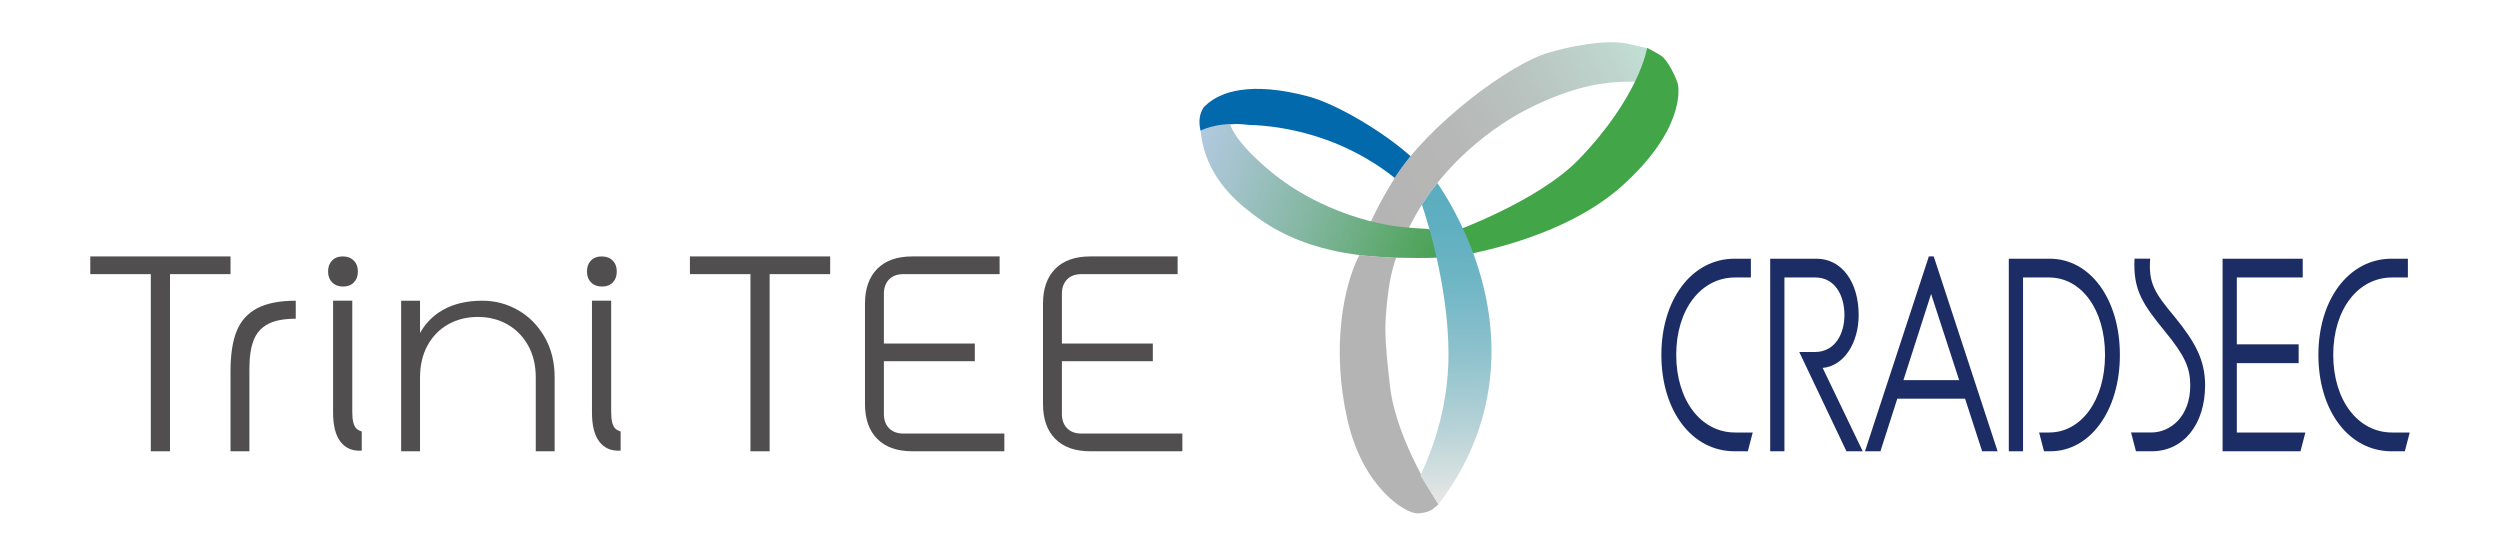
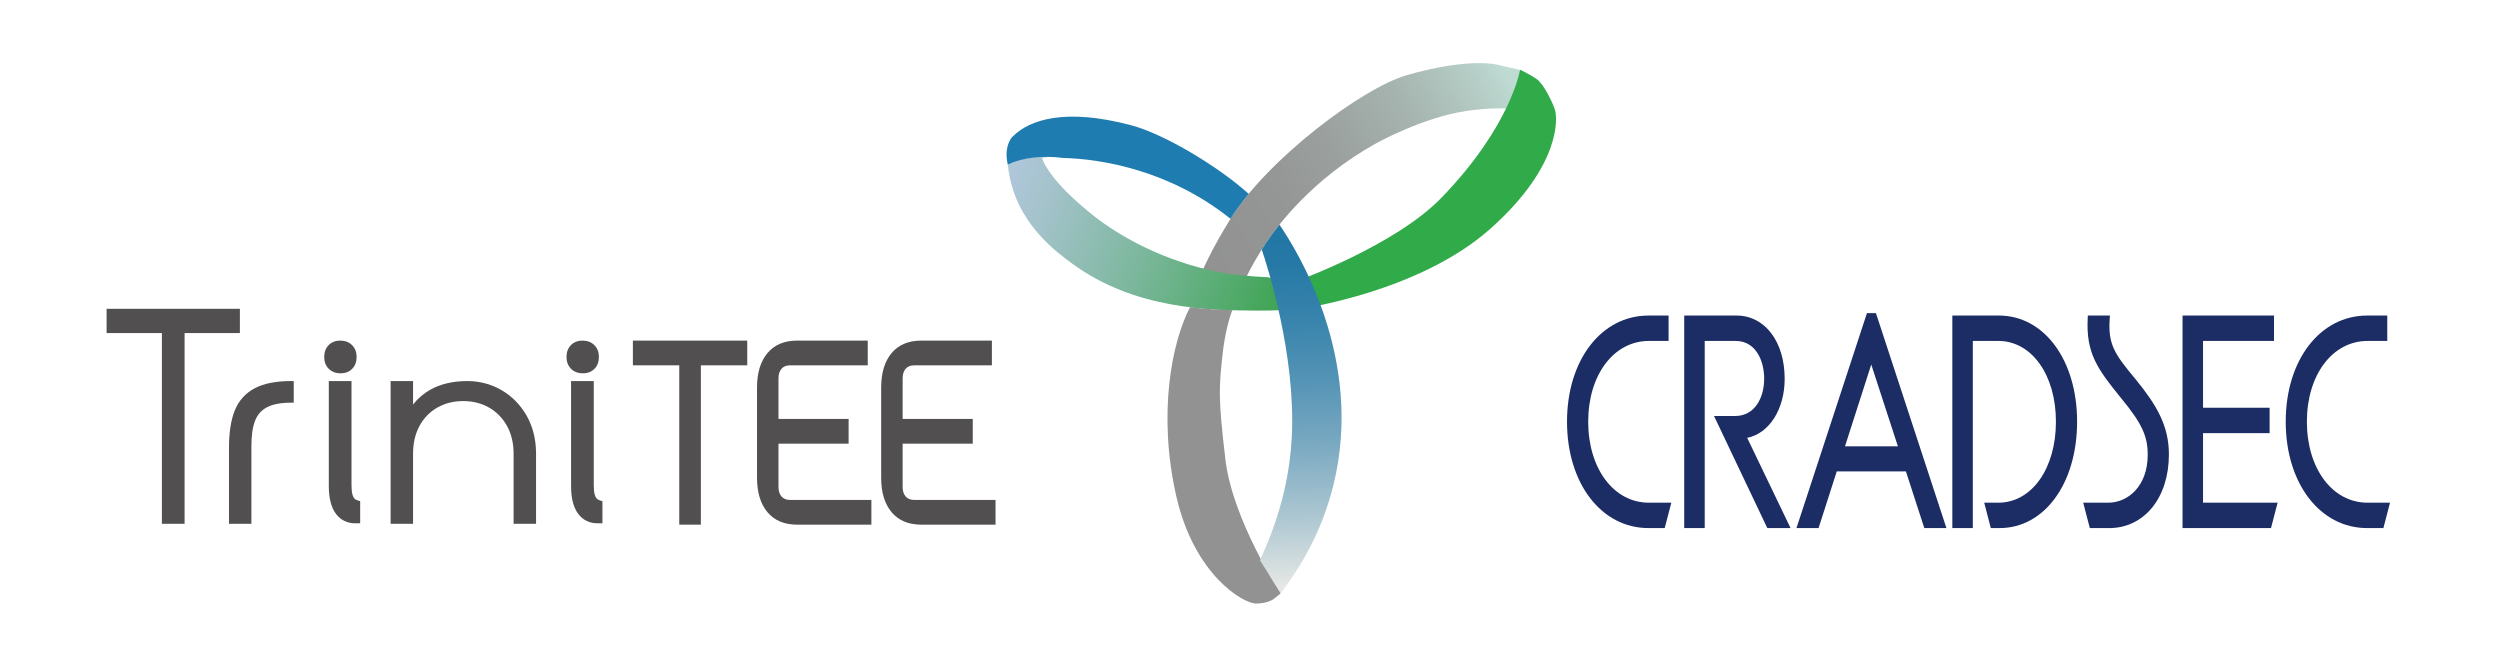
- <svg xmlns="http://www.w3.org/2000/svg" id="_レイヤー_1" data-name="レイヤー_1" width="180" height="40" version="1.1" viewBox="0 0 180 40">
+ <svg xmlns="http://www.w3.org/2000/svg" id="_レイヤー_1" width="150" height="40" version="1.1" viewBox="0 0 150 40">
  <defs>
    <style>
      .st0 {
-         fill: url(#_名称未設定グラデーション_5);
+         fill: url(#_名称未設定グラデーション_2);
      }

      .st1 {
-         fill: #0269ac;
+         fill: #1c2c65;
      }

      .st2 {
-         fill: #01476a;
+         fill: #1e7cb0;
      }

      .st3 {
-         fill: #1c2c65;
+         fill: #929292;
      }

      .st4 {
-         fill: url(#_名称未設定グラデーション_33);
+         fill: url(#_名称未設定グラデーション_4);
      }

      .st5 {
-         fill: #514e50;
+         fill: url(#_名称未設定グラデーション_3);
      }

      .st6 {
-         fill: url(#_名称未設定グラデーション_3);
+         fill: #06496d;
      }

      .st7 {
-         fill: #b5b4b4;
+         fill: #31ab4a;
      }

      .st8 {
-         fill: url(#_名称未設定グラデーション_10);
+         fill: url(#_名称未設定グラデーション_7);
      }

      .st9 {
-         fill: #42a648;
+         fill: #514f50;
      }
    </style>
-     <linearGradient id="_名称未設定グラデーション_10" data-name="名称未設定グラデーション 10" x1="97.876" y1="18.363" x2="97.876" y2="18.363" gradientUnits="userSpaceOnUse">
-       <stop offset=".006" stop-color="#a4aca9" />
-       <stop offset=".245" stop-color="#92a49d" />
-       <stop offset=".72" stop-color="#64917f" />
-       <stop offset=".991" stop-color="#48856c" />
+     <linearGradient id="_名称未設定グラデーション_7" data-name="名称未設定グラデーション 7" x1="71.4" y1="23.565" x2="71.4" y2="23.565" gradientTransform="translate(0 42) scale(1 -1)" gradientUnits="userSpaceOnUse">
+       <stop offset=".006" stop-color="#a6aeab" />
+       <stop offset=".245" stop-color="#94a79f" />
+       <stop offset=".72" stop-color="#669581" />
+       <stop offset=".991" stop-color="#4a8a6f" />
    </linearGradient>
-     <linearGradient id="_名称未設定グラデーション_3" data-name="名称未設定グラデーション 3" x1="98.68" y1="15.002" x2="118.571" y2="4.384" gradientUnits="userSpaceOnUse">
-       <stop offset=".006" stop-color="#b5b4b4" />
-       <stop offset=".319" stop-color="#b6b7b6" />
-       <stop offset=".612" stop-color="#b9c3bf" />
-       <stop offset=".896" stop-color="#bed5cd" />
-       <stop offset=".991" stop-color="#c1ded4" />
+     <linearGradient id="_名称未設定グラデーション_2" data-name="名称未設定グラデーション 2" x1="72.169" y1="26.778" x2="91.183" y2="36.928" gradientTransform="translate(0 42) scale(1 -1)" gradientUnits="userSpaceOnUse">
+       <stop offset=".006" stop-color="#929292" />
+       <stop offset=".245" stop-color="#949595" />
+       <stop offset=".469" stop-color="#9ba19f" />
+       <stop offset=".688" stop-color="#a6b4af" />
+       <stop offset=".901" stop-color="#b6cec7" />
+       <stop offset=".991" stop-color="#bfdcd3" />
    </linearGradient>
-     <linearGradient id="_名称未設定グラデーション_5" data-name="名称未設定グラデーション 5" x1="85.841" y1="10.908" x2="104.921" y2="18.047" gradientUnits="userSpaceOnUse">
-       <stop offset=".006" stop-color="#b1c9de" />
-       <stop offset=".164" stop-color="#a4c3cc" />
-       <stop offset=".479" stop-color="#82b69f" />
-       <stop offset=".918" stop-color="#4ca256" />
-       <stop offset="1" stop-color="#429e48" />
+     <linearGradient id="_名称未設定グラデーション_3" data-name="名称未設定グラデーション 3" x1="59.895" y1="30.691" x2="78.134" y2="23.867" gradientTransform="translate(0 42) scale(1 -1)" gradientUnits="userSpaceOnUse">
+       <stop offset=".006" stop-color="#b1c7db" />
+       <stop offset=".167" stop-color="#a2c2c9" />
+       <stop offset=".49" stop-color="#7bb79c" />
+       <stop offset=".939" stop-color="#3ea453" />
+       <stop offset="1" stop-color="#36a249" />
    </linearGradient>
-     <linearGradient id="_名称未設定グラデーション_33" data-name="名称未設定グラデーション 33" x1="104.948" y1="36.282" x2="104.524" y2="13.158" gradientUnits="userSpaceOnUse">
-       <stop offset=".018" stop-color="#e4e6e4" />
-       <stop offset=".255" stop-color="#b3d1d6" />
-       <stop offset=".479" stop-color="#8cc1cc" />
-       <stop offset=".684" stop-color="#70b6c5" />
-       <stop offset=".865" stop-color="#5fafc0" />
-       <stop offset="1" stop-color="#5aadbf" />
+     <linearGradient id="_名称未設定グラデーション_4" data-name="名称未設定グラデーション 4" x1="78.161" y1="6.435" x2="77.755" y2="28.54" gradientTransform="translate(0 42) scale(1 -1)" gradientUnits="userSpaceOnUse">
+       <stop offset=".018" stop-color="#e5e7e4" />
+       <stop offset=".21" stop-color="#abc6d1" />
+       <stop offset=".402" stop-color="#7aa9c1" />
+       <stop offset=".582" stop-color="#5393b5" />
+       <stop offset=".747" stop-color="#3783ac" />
+       <stop offset=".891" stop-color="#2679a6" />
+       <stop offset="1" stop-color="#2176a5" />
    </linearGradient>
  </defs>
  <g>
-     <path class="st3" d="M119.619,25.549c0-3.993,2.197-6.922,5.272-6.922h1.172v1.352h-1.142c-2.446,0-4.233,2.294-4.233,5.57s1.787,5.591,4.233,5.591h1.274l-.352,1.352h-.952c-3.075,0-5.272-2.908-5.272-6.943Z" />
-     <path class="st3" d="M127.454,18.627h3.324c1.86,0,3.046,1.72,3.046,4.055,0,2.007-1.054,3.666-2.592,3.809l2.885,6h-1.172l-3.398-7.147h1.128c1.421,0,2.124-1.27,2.124-2.662,0-1.475-.732-2.703-2.08-2.703h-2.24v12.513h-1.025v-13.865Z" />
-     <path class="st3" d="M138.878,18.463h.351l4.598,14.028h-1.113l-1.23-3.789h-4.877l-1.216,3.789h-1.113l4.599-14.028ZM141.06,27.371l-2.021-6.205-1.992,6.205h4.013Z" />
-     <path class="st3" d="M144.634,18.627h2.944c2.929,0,5.053,2.929,5.053,6.922,0,4.035-2.153,6.943-5.009,6.943h-.454l-.352-1.352h.718c2.314,0,4.028-2.314,4.028-5.591s-1.713-5.57-4.028-5.57h-1.875v12.513h-1.025v-13.865Z" />
-     <path class="st3" d="M153.436,31.139h1.45c1.406,0,2.812-1.167,2.812-3.379,0-1.249-.366-2.13-1.816-3.891-1.582-1.946-2.314-2.97-2.197-5.243h1.128c-.132,1.782.322,2.458,1.787,4.219,1.464,1.802,2.167,3.092,2.167,4.895,0,2.806-1.552,4.751-3.837,4.751h-1.142l-.352-1.352Z" />
-     <path class="st3" d="M160.026,18.627h5.77v1.352h-4.745v4.813h4.452v1.352h-4.452v4.997h4.935l-.351,1.352h-5.609v-13.865Z" />
-     <path class="st3" d="M166.924,25.549c0-3.993,2.197-6.922,5.272-6.922h1.172v1.352h-1.142c-2.446,0-4.233,2.294-4.233,5.57s1.787,5.591,4.233,5.591h1.274l-.352,1.352h-.952c-3.075,0-5.272-2.908-5.272-6.943Z" />
+     <path class="st8" d="M71.4,18.435" />
+     <path class="st0" d="M71.4,18.435s.201-1.715,2.431-5.307c2.23-3.591,7.918-7.851,10.562-8.614,2.707-.782,4.594-.822,5.444-.632.85.19,1.507.344,1.507.344l-.835,2.288s-1.018-.079-2.52.143c-2.661.393-5.43,1.948-5.43,1.948-3.887,2.152-5.974,5.07-6.422,5.715-1.149,1.655-1.818,3.208-2.211,4.319l-2.526-.203h0Z" />
+     <g>
+       <path class="st6" d="M60.395,9.063" />
+       <path class="st5" d="M77.423,17.014c-.483.057-.987-.385-1.5-.39-.792-.028-1.839-.14-2.321-.213-2.919-.49-5.974-1.8-8.262-3.688-2.079-1.715-2.661-2.766-2.822-3.247.294-.061.722-.091,1.249-.079-1.236-.161-2.385-.028-3.304.391.024.305.078.742.213,1.249.685,2.576,2.686,4.073,3.684,4.8,3.774,2.746,8.227,2.778,11.055,2.799,1.078.008,1.964-.051,2.55-.102l.028-.028c-.168-.828-.563-1.387-.571-1.493Z" />
+       <path class="st6" d="M60.46,9.773c-.018-.078-.032-.154-.042-.227.011.073.025.148.042.227Z" />
+       <path class="st6" d="M77.423,17.014c.004-0.0.008-.001.012-.001-.01-.014-.013-.011-.012.001Z" />
+       <path class="st6" d="M60.412,9.507c-.01-.074-.017-.146-.02-.214.003.068.01.14.02.214Z" />
+       <path class="st6" d="M60.394,9.101c-.003.061-.004.125-.001.192-.003-.067-.002-.13.001-.192Z" />
+       <path class="st6" d="M67.808,10.056c.022.006.045.013.067.019-.022-.006-.045-.013-.067-.019Z" />
+       <path class="st6" d="M68.513,10.27c.004.001.008.003.012.004-.004-.001-.008-.003-.012-.004Z" />
+       <path class="st6" d="M64.22,9.418c.012.001.025.002.037.002-.012-.001-.025-.002-.037-.002Z" />
+       <path class="st6" d="M69.173,10.498c.033.012.066.024.099.036-.033-.012-.066-.024-.099-.036Z" />
+       <path class="st6" d="M69.923,10.789c.018.008.036.016.055.023-.018-.008-.036-.016-.055-.023Z" />
+     </g>
+     <path class="st7" d="M77.966,18.535s7.152-.972,11.467-4.82c4.315-3.848,3.988-6.715,3.873-7.098s-.657-1.573-1.118-1.883-.985-.55-.985-.55c0,0-.523,3.338-4.704,7.669-2.791,2.892-8.713,5.019-8.663,4.993,0,0,.129,1.689.129,1.689Z" />
+     <path class="st3" d="M73.339,21.388c.162-1.542.488-2.491.596-2.774-.744-.021-1.689-.081-2.535-.179-1.097,2.095-1.95,6.426-.814,11.375,1.076,4.685,4.008,6.411,4.787,6.404.704-.007,1.055-.276,1.055-.276.218-.166.418-.348.418-.348,0,0-2.885-4.335-3.323-8.035-.439-3.7-.38-4.301-.184-6.166Z" />
+     <path class="st2" d="M73.832,13.128c.304-.489.674-.991,1.09-1.495-1.791-1.619-5.034-3.581-7.046-4.116-3.935-1.046-6.088-.35-7.103.665l-.097.097-.068.119c-.153.268-.312.75-.143,1.47.919-.419,2.068-.553,3.305-.391,2.363.054,6.454.761,10.062,3.653 0-.001.001-.001.001-.002Z" />
+     <path class="st4" d="M76.137,14.319c-.153.22-.296.438-.432.654.3.883,2.055,6.287,1.803,11.244-.095,1.877-.516,4.414-1.912,7.398l1.25,1.974c1.107-1.438,2.462-3.626,3.171-6.531,1.852-7.582-2.212-14.062-3.251-15.58-.31.387-.519.683-.629.841Z" />
  </g>
  <g>
-     <path class="st5" d="M10.857,19.738h-4.357v-1.275h10.097v1.275h-4.357v12.754h-1.382v-12.754Z" />
-     <path class="st5" d="M17.043,23.83c.298-.73.79-1.275,1.477-1.637.687-.361,1.612-.542,2.774-.542v1.297c-.85,0-1.516.127-1.998.383-.482.255-.826.641-1.031,1.158-.206.517-.308,1.208-.308,2.072v5.931h-1.36v-5.782c0-1.19.149-2.15.446-2.88Z" />
-     <path class="st5" d="M23.919,20.333c-.199-.198-.298-.46-.298-.786,0-.326.096-.588.287-.787.191-.198.45-.298.776-.298.326,0,.588.099.786.298.198.199.298.461.298.787,0,.326-.096.588-.287.786-.191.199-.45.298-.776.298-.326,0-.588-.099-.787-.298Z" />
-     <path class="st5" d="M30.242,25.662v6.83h-1.36v-10.841h1.36v4.011ZM37.299,22.331c.793.454,1.431,1.098,1.913,1.934.482.836.723,1.807.723,2.912h-1.36c0-.878-.184-1.647-.553-2.306-.369-.659-.868-1.166-1.499-1.52-.631-.354-1.336-.531-2.115-.531-.794,0-1.506.177-2.136.531-.631.354-1.127.861-1.488,1.52-.361.659-.542,1.428-.542,2.306h-.723c0-1.162.202-2.154.606-2.976.404-.822.995-1.452,1.775-1.892.779-.439,1.722-.659,2.827-.659.921,0,1.778.227,2.572.68ZM39.935,32.492h-1.36v-5.314h1.36v5.314Z" />
-     <path class="st5" d="M42.559,20.333c-.199-.198-.298-.46-.298-.786,0-.326.096-.588.287-.787.191-.198.45-.298.776-.298.326,0,.588.099.786.298.198.199.298.461.298.787,0,.326-.096.588-.287.786-.191.199-.45.298-.776.298-.326,0-.588-.099-.787-.298Z" />
-     <path class="st5" d="M54.032,19.738h-4.357v-1.275h10.097v1.275h-4.358v12.754h-1.381v-12.754Z" />
-     <path class="st5" d="M63.161,31.599c-.588-.595-.882-1.431-.882-2.508v-7.227c0-1.077.294-1.913.882-2.508.588-.595,1.427-.893,2.519-.893h6.292v1.275h-6.929c-.439,0-.783.127-1.031.383-.248.255-.372.595-.372,1.02v3.592h6.547v1.275h-6.547v3.805c0,.425.124.765.372,1.02.248.255.592.383,1.031.383h7.27v1.275h-6.632c-1.092,0-1.931-.298-2.519-.893Z" />
-     <path class="st5" d="M75.978,31.599c-.588-.595-.882-1.431-.882-2.508v-7.227c0-1.077.294-1.913.882-2.508.588-.595,1.427-.893,2.519-.893h6.292v1.275h-6.929c-.439,0-.783.127-1.031.383-.248.255-.372.595-.372,1.02v3.592h6.547v1.275h-6.547v3.805c0,.425.124.765.372,1.02.248.255.592.383,1.031.383h7.27v1.275h-6.632c-1.092,0-1.931-.298-2.519-.893Z" />
-     <path class="st5" d="M26.046,31.065c-.169-.049-.306-.125-.406-.232-.184-.198-.276-.588-.276-1.169v-8.014h-1.382v8.056c0,.935.177,1.633.531,2.094.354.461.843.677,1.467.648h.066v-1.384Z" />
-     <path class="st5" d="M44.686,31.065c-.169-.049-.306-.125-.406-.232-.184-.198-.276-.588-.276-1.169v-8.014h-1.382v8.056c0,.935.177,1.633.531,2.094.354.461.843.677,1.467.648h.066v-1.384Z" />
+     <path class="st1" d="M99.882,31.685h-.974c-2.832,0-4.887-2.685-4.887-6.385,0-3.689,2.055-6.367,4.887-6.367h1.207v1.523h-1.18c-2.111,0-3.643,2.037-3.643,4.844,0,2.817,1.532,4.862,3.643,4.862h1.344l-.396,1.523Z" />
+     <path class="st1" d="M107.435,31.685h-1.396l-3.197-6.724h1.257c1.209,0,1.751-1.122,1.751-2.234,0-1.13-.529-2.271-1.711-2.271h-1.856v11.229h-1.23v-12.752h3.138c1.701,0,2.889,1.56,2.889,3.794,0,1.838-.934,3.284-2.25,3.542,0,0,2.604,5.417,2.604,5.417Z" />
+     <g>
+       <path class="st1" d="M119.976,31.685h-.527l-.396-1.523h.844c2.005,0,3.459-2.045,3.459-4.862,0-2.807-1.455-4.844-3.459-4.844h-1.527v11.229h-1.23v-12.752h2.797c2.717,0,4.689,2.678,4.689,6.367,0,3.7-1.956,6.385-4.65,6.385Z" />
+       <path class="st1" d="M126.534,31.685h-1.145l-.396-1.523h1.502c1.177,0,2.368-.988,2.368-2.877,0-1.13-.358-1.891-1.594-3.393-1.432-1.762-2.115-2.702-2.006-4.811l.008-.147h1.326l-.012.167c-.116,1.568.284,2.132,1.568,3.675,1.255,1.544,1.981,2.774,1.981,4.492,0,2.602-1.48,4.419-3.598,4.419Z" />
+       <path class="st1" d="M136.261,31.685h-5.309v-12.752h5.488v1.523h-4.258v4.009h3.995v1.523h-3.995v4.174h4.474l-.396,1.523Z" />
+       <path class="st1" d="M143.003,31.685h-.974c-2.831,0-4.886-2.685-4.886-6.385,0-3.689,2.055-6.367,4.886-6.367h1.207v1.523h-1.18c-2.111,0-3.643,2.037-3.643,4.844,0,2.817,1.532,4.862,3.643,4.862h1.344l-.396,1.523Z" />
+       <path class="st1" d="M112.557,18.786h-.54l-4.229,12.899h1.326l1.091-3.4h4.15l1.104,3.4h1.326s-4.229-12.899-4.229-12.899ZM110.699,26.78l1.576-4.909,1.599,4.909h-3.175Z" />
+     </g>
  </g>
  <g>
-     <path class="st8" d="M97.876,18.363" />
-     <path class="st6" d="M97.876,18.363s.21-1.794,2.543-5.551c2.333-3.757,8.283-8.212,11.049-9.012,2.832-.818,4.806-.859,5.695-.661.889.199,1.576.359,1.576.359l-.874,2.393s-1.065-.082-2.637.15c-2.784.411-5.681,2.038-5.681,2.038-4.066,2.252-6.25,5.304-6.718,5.978-1.201,1.731-1.901,3.356-2.313,4.518l-2.642-.213Z" />
+     <path class="st9" d="M11.076,31.428h-1.362v-11.444h-3.318v-1.455h7.997v1.455h-3.318s0,11.444,0,11.444Z" />
+     <path class="st9" d="M15.085,31.428h-1.346v-4.557c0-.922.118-1.679.351-2.252h0c.24-.588.642-1.034,1.196-1.325.543-.286,1.278-.431,2.184-.431h.155v1.298h-.155c-.619,0-1.106.092-1.449.273-.337.178-.57.44-.713.802-.148.374-.224.885-.224,1.521v4.67Z" />
+     <path class="st9" d="M32.162,31.428h-1.346v-4.201c0-.639-.135-1.204-.401-1.68-.265-.474-.629-.843-1.082-1.098-.454-.255-.971-.385-1.534-.385-.575,0-1.096.129-1.55.385-.452.254-.813.623-1.073,1.096-.261.476-.393,1.042-.393,1.681v4.201h-1.346v-8.564h1.346v1.411c.28-.362.625-.66,1.031-.889.614-.346,1.364-.522,2.229-.522.725,0,1.41.181,2.035.538h0c.625.358,1.135.872,1.514,1.53.356.619.547,1.338.569,2.14h.002s0,4.356-0,4.356Z" />
+     <path class="st9" d="M42.052,31.479h-1.296v-9.56h-2.783v-1.483h6.862v1.483h-2.783v9.56Z" />
+     <path class="st9" d="M52.283,31.479h-4.469c-.752,0-1.344-.249-1.76-.739-.42-.496-.633-1.193-.633-2.073v-5.417c0-.88.213-1.577.633-2.073.416-.491,1.008-.74,1.76-.74h4.251v1.483h-4.661c-.23,0-.4.071-.521.215-.117.141-.174.328-.174.573v2.429h4.208v1.483h-4.208v2.588c0,.245.057.433.174.573.121.145.291.215.521.215h4.879s0,1.483,0,1.483Z" />
+     <path class="st9" d="M59.732,31.479h-4.469c-.752,0-1.344-.249-1.76-.739-.42-.496-.633-1.194-.633-2.073v-5.417c0-.88.213-1.577.633-2.073.416-.491,1.008-.74,1.76-.74h4.251v1.483h-4.661c-.23,0-.4.07-.521.215-.117.141-.174.328-.174.573v2.429h4.208v1.483h-4.208v2.588c0,.245.057.433.174.573.12.145.291.215.521.215h4.879s0,1.483 0,1.483Z" />
    <g>
-       <path class="st2" d="M86.364,8.559" />
-       <path class="st0" d="M104.177,16.876c-.506.06-1.033-.403-1.569-.408-.829-.029-1.924-.146-2.428-.222-3.053-.512-6.25-1.883-8.643-3.858-2.175-1.794-2.783-2.893-2.952-3.396.307-.064.755-.095,1.307-.083-1.293-.169-2.495-.029-3.456.409.025.319.081.776.223,1.307.717,2.694,2.809,4.261,3.854,5.022,3.947,2.872,8.607,2.906,11.565,2.928,1.127.008,2.055-.053,2.667-.107l.03-.03c-.176-.866-.589-1.451-.597-1.562Z" />
-       <path class="st2" d="M86.432,9.301c-.019-.082-.033-.161-.044-.237.011.076.026.155.044.237Z" />
-       <path class="st2" d="M104.177,16.876c.004-.001.009-.001.013-.001-.011-.015-.014-.012-.013.001Z" />
-       <path class="st2" d="M86.382,9.024c-.01-.077-.017-.153-.02-.224.003.071.01.146.02.224Z" />
-       <path class="st2" d="M86.362,8.599c-.003.064-.004.131-.001.201-.003-.07-.002-.136.001-.201Z" />
-       <path class="st2" d="M94.118,9.597c.023.007.047.014.07.02-.023-.007-.047-.014-.07-.02Z" />
-       <path class="st2" d="M94.856,9.821c.004.001.009.003.013.004-.004-.001-.009-.003-.013-.004Z" />
-       <path class="st2" d="M90.365,8.93c.013.001.026.002.039.003-.013-.001-.026-.002-.039-.003Z" />
-       <path class="st2" d="M95.546,10.06c.034.013.069.025.103.038-.035-.013-.069-.025-.103-.038Z" />
-       <path class="st2" d="M96.331,10.364c.019.008.038.016.057.024-.019-.008-.038-.016-.057-.024Z" />
+       <path class="st9" d="M20.433,22.398c-.29,0-.528-.091-.708-.272-.181-.18-.272-.418-.272-.708,0-.288.088-.526.262-.707.176-.182.412-.274.702-.274.289,0,.527.091.708.272.181.181.272.419.272.709,0,.289-.088.526-.262.706-.175.182-.412.274-.702.274Z" />
+       <path class="st9" d="M21.318,31.398c-.479,0-.869-.187-1.153-.556-.29-.376-.437-.945-.437-1.689v-6.289h1.362v6.257c0,.498.092.702.169.785.054.058.134.103.239.133l.112.033v1.325h-.205c-.029.001-.058.002-.087.002Z" />
    </g>
-     <path class="st9" d="M104.745,18.468s7.482-1.017,11.996-5.042c4.514-4.025,4.172-7.024,4.052-7.425s-.687-1.645-1.17-1.97-1.03-.576-1.03-.576c0,0-.548,3.492-4.921,8.023-2.92,3.025-9.115,5.25-9.062,5.223l.135,1.767Z" />
-     <path class="st7" d="M99.904,21.452c.17-1.613.511-2.606.624-2.902-.779-.022-1.767-.085-2.652-.187-1.148,2.191-2.04,6.723-.852,11.899,1.126,4.901,4.193,6.707,5.007,6.699.737-.007,1.104-.289,1.104-.289.228-.173.437-.364.437-.364,0,0-3.018-4.535-3.477-8.405-.459-3.87-.398-4.5-.192-6.45Z" />
-     <path class="st1" d="M100.42,12.811c.318-.512.705-1.037,1.14-1.564-1.873-1.693-5.266-3.746-7.371-4.306-4.117-1.094-6.368-.366-7.43.696l-.102.102-.071.125c-.16.281-.326.785-.15,1.537.961-.438,2.163-.578,3.457-.409,2.472.056,6.751.796,10.526,3.821 0-.001.001-.001.001-.002Z" />
-     <path class="st4" d="M102.831,14.057c-.16.23-.309.458-.452.684.314.924,2.15,6.577,1.886,11.763-.1,1.964-.54,4.618-2,7.739l1.308,2.065c1.158-1.505,2.575-3.793,3.318-6.832,1.937-7.931-2.314-14.711-3.401-16.298-.324.405-.543.715-.658.88Z" />
+     <g>
+       <path class="st9" d="M34.97,22.398c-.29,0-.528-.091-.708-.272-.181-.18-.272-.418-.272-.708,0-.288.088-.526.262-.707.176-.182.412-.274.702-.274.289,0,.528.091.708.272.181.181.272.419.272.709,0,.289-.088.527-.262.706-.175.182-.411.274-.702.274Z" />
+       <path class="st9" d="M35.854,31.398c-.48,0-.869-.187-1.153-.556-.29-.376-.437-.945-.437-1.689v-6.289h1.362v6.257c0,.498.092.701.169.784.054.058.134.103.239.133l.112.033v1.325h-.205c-.029.001-.058.002-.087.002Z" />
+     </g>
  </g>
</svg>
